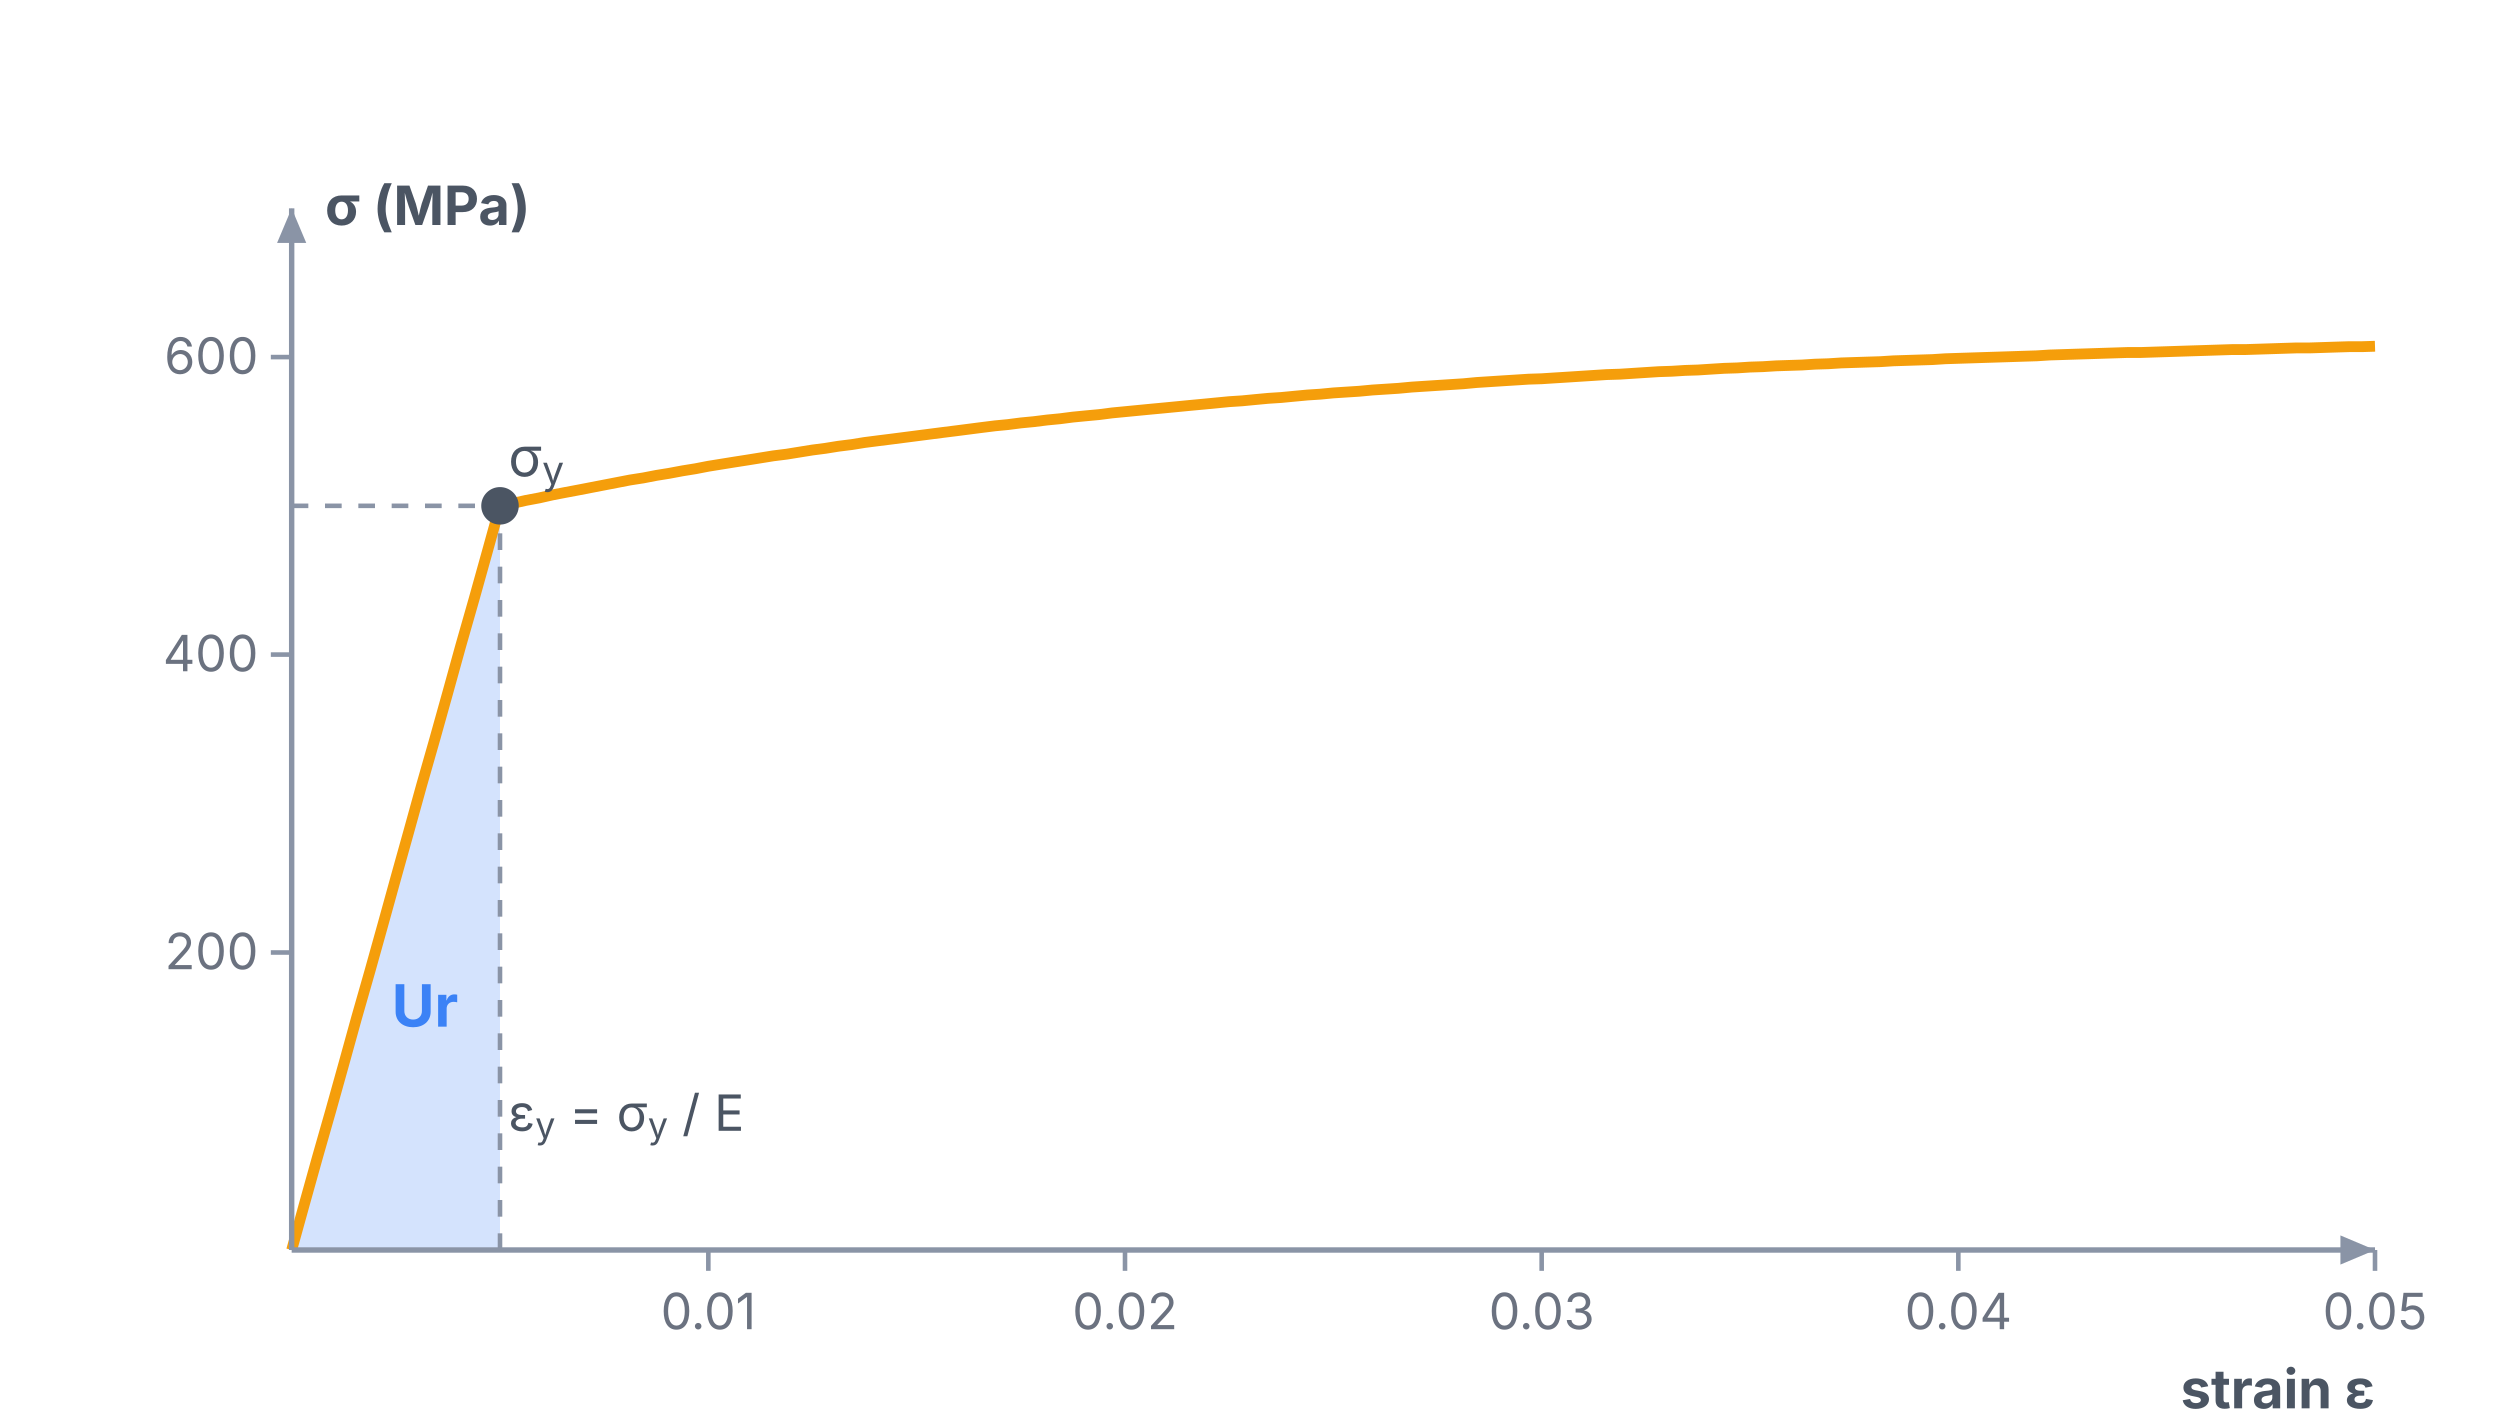
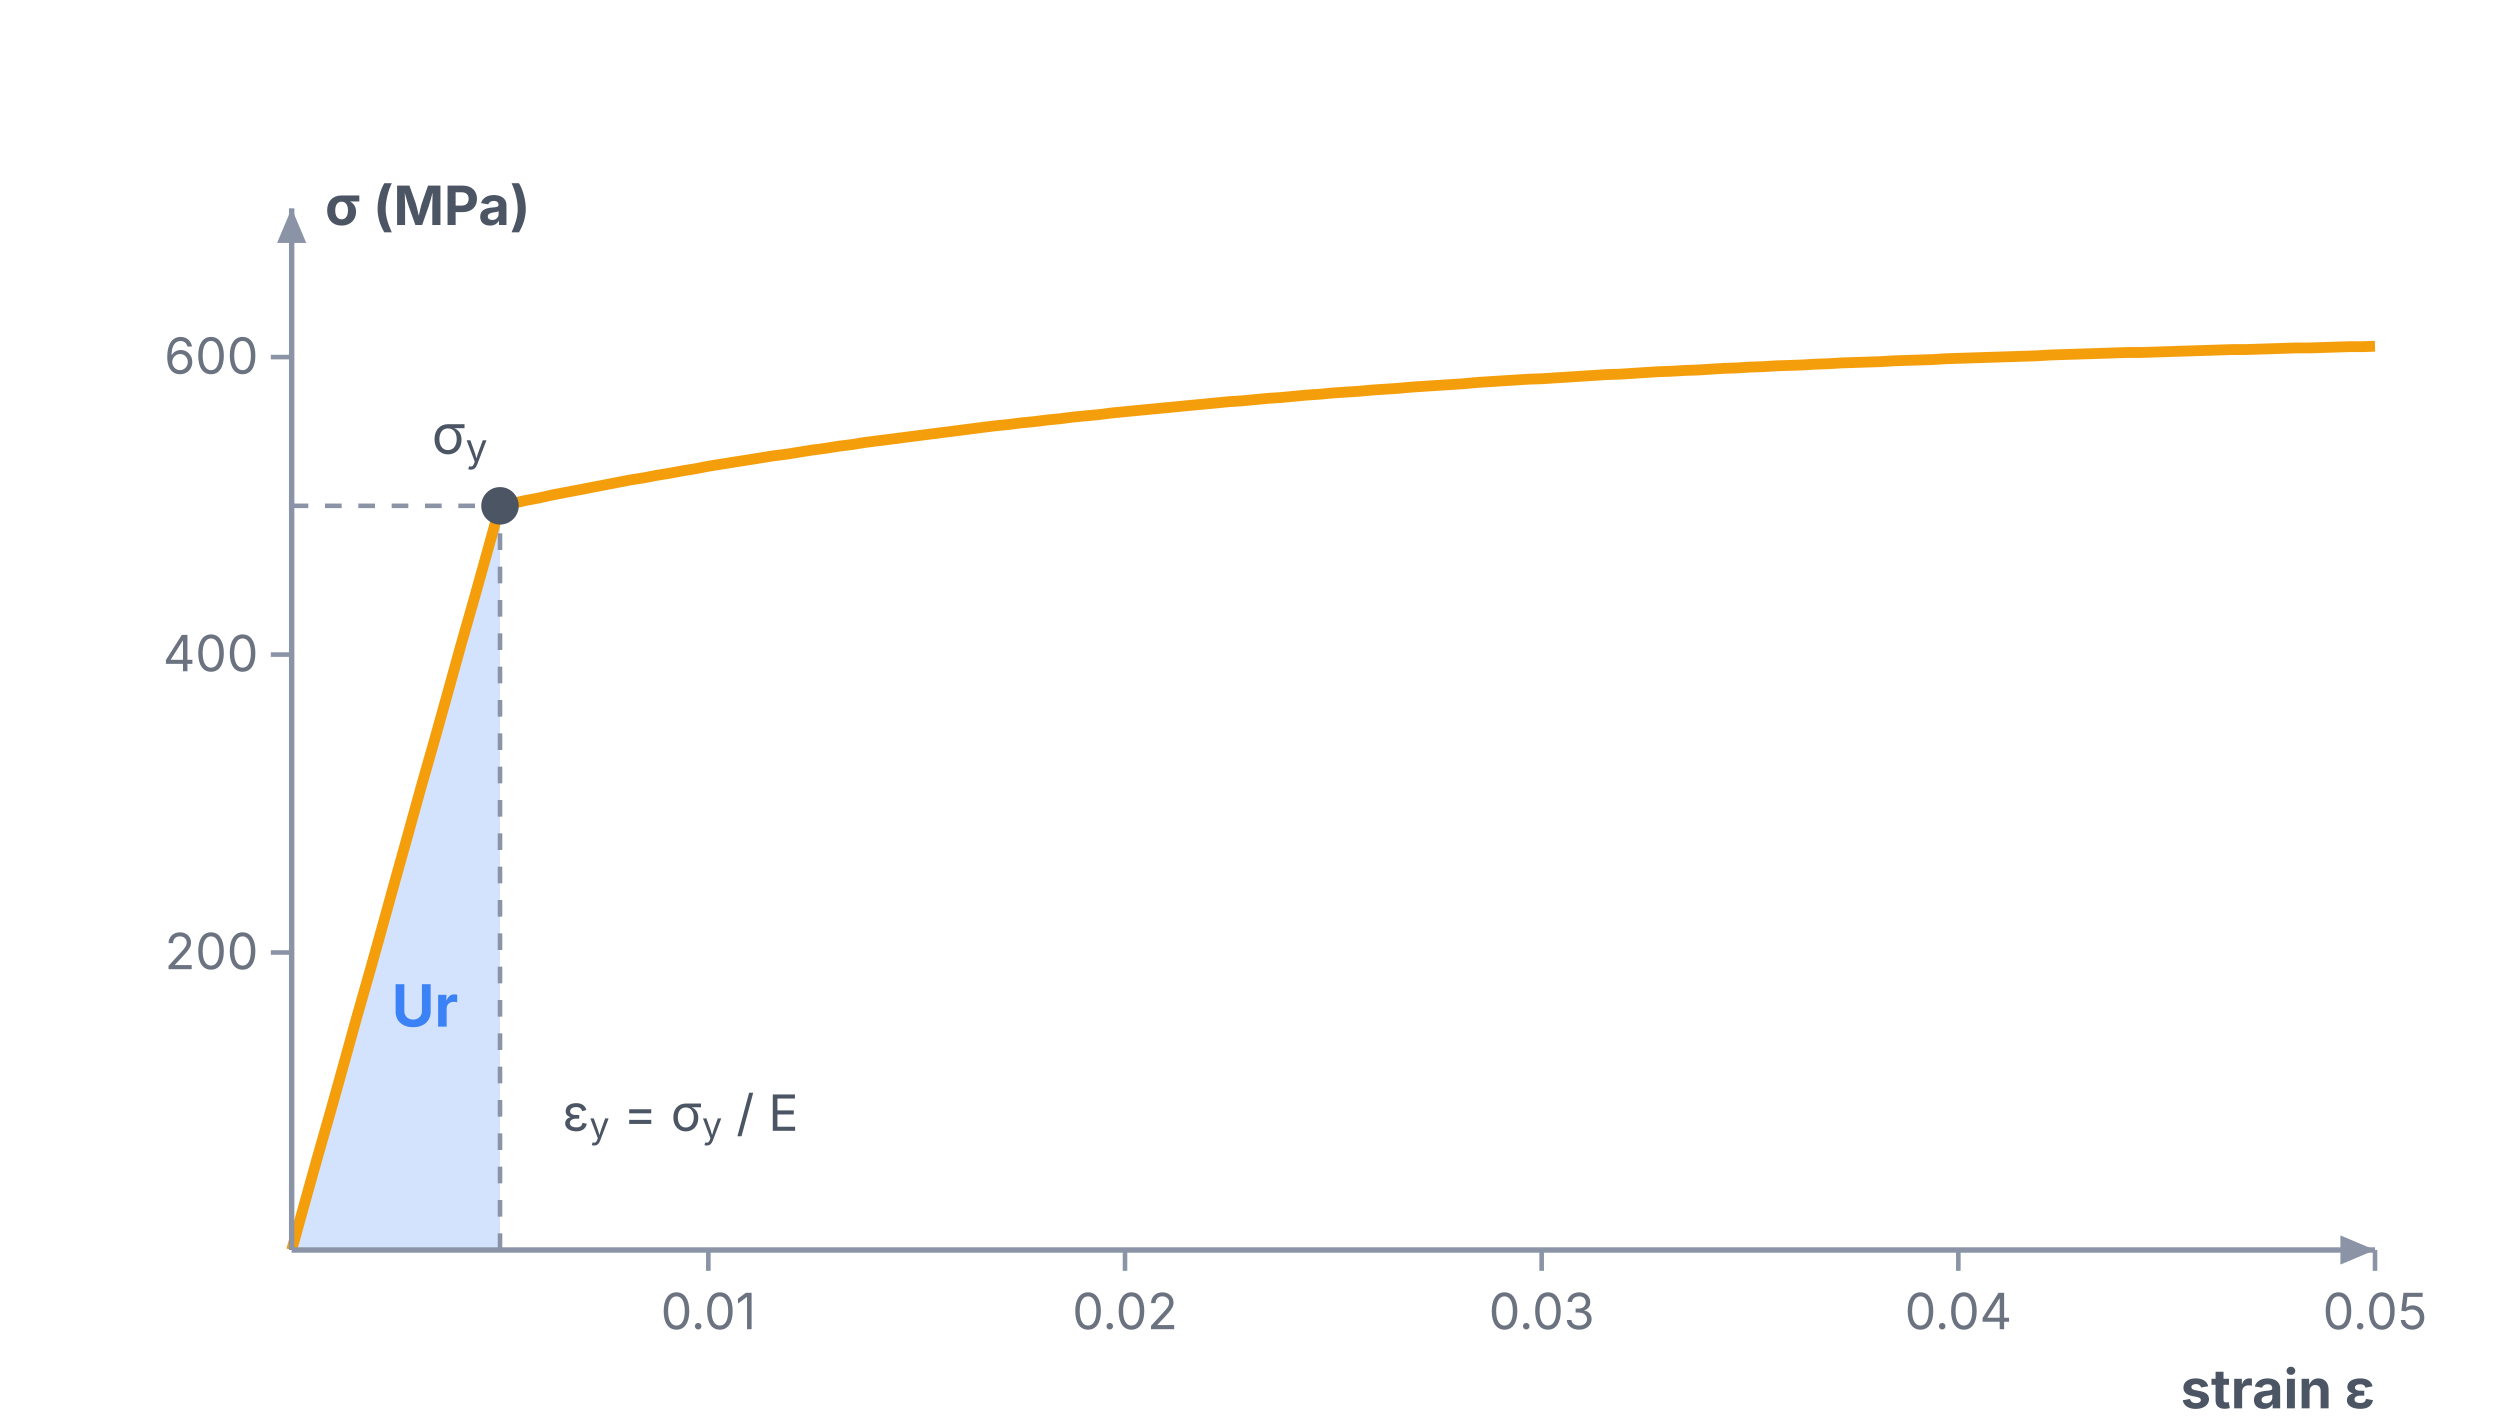
<svg xmlns="http://www.w3.org/2000/svg" viewBox="0 0 600 340" width="100%" class="fig-kit" style="max-width:600px;margin:0 auto;display:block" role="img" aria-label="Modulus of resilience as the area under the elastic line">
  <g font-family="Inter, Arial, sans-serif" font-size="13" fill="#8a94a6">
    <polygon points="70.0,300.0 120.0,300.0 120.0,121.4" fill="#3b82f6" fill-opacity="0.22" stroke="#3b82f6" stroke-width="0" stroke-linejoin="round" />
    <polyline points="70.0,300.0 73.1,288.8 76.2,277.7 79.4,266.5 82.5,255.4 85.6,244.2 88.8,233.0 91.9,221.9 95.0,210.7 98.1,199.6 101.2,188.4 104.4,177.2 107.5,166.1 110.6,154.9 113.8,143.7 116.9,132.6 120.0,121.4 123.1,120.8 126.2,120.1 129.4,119.5 132.5,118.8 135.6,118.2 138.8,117.6 141.9,117.0 145.0,116.4 148.1,115.8 151.2,115.2 154.4,114.7 157.5,114.1 160.6,113.6 163.8,113.0 166.9,112.5 170.0,111.9 173.1,111.4 176.2,110.9 179.4,110.4 182.5,109.9 185.6,109.4 188.8,109.0 191.9,108.5 195.0,108.0 198.1,107.6 201.2,107.1 204.4,106.7 207.5,106.2 210.6,105.8 213.8,105.4 216.9,105.0 220.0,104.6 223.1,104.2 226.2,103.8 229.4,103.4 232.5,103.0 235.6,102.6 238.8,102.2 241.9,101.9 245.0,101.5 248.1,101.2 251.3,100.8 254.4,100.5 257.5,100.1 260.6,99.8 263.8,99.5 266.9,99.1 270.0,98.8 273.1,98.5 276.2,98.2 279.4,97.9 282.5,97.6 285.6,97.3 288.8,97.0 291.9,96.7 295.0,96.4 298.1,96.2 301.2,95.9 304.4,95.6 307.5,95.4 310.6,95.1 313.8,94.8 316.9,94.6 320.0,94.3 323.1,94.1 326.2,93.9 329.4,93.6 332.5,93.4 335.6,93.2 338.8,92.9 341.9,92.7 345.0,92.5 348.1,92.3 351.2,92.1 354.4,91.8 357.5,91.6 360.6,91.4 363.8,91.2 366.9,91.0 370.0,90.9 373.1,90.7 376.3,90.5 379.4,90.3 382.5,90.1 385.6,89.9 388.8,89.8 391.9,89.6 395.0,89.4 398.1,89.2 401.2,89.1 404.4,88.9 407.5,88.8 410.6,88.6 413.8,88.4 416.9,88.3 420.0,88.1 423.1,88.0 426.3,87.8 429.4,87.7 432.5,87.6 435.6,87.4 438.8,87.3 441.9,87.1 445.0,87.0 448.1,86.9 451.3,86.8 454.4,86.6 457.5,86.5 460.6,86.4 463.8,86.3 466.9,86.1 470.0,86.0 473.1,85.9 476.2,85.8 479.4,85.7 482.5,85.6 485.6,85.5 488.8,85.4 491.9,85.2 495.0,85.1 498.1,85.0 501.3,84.9 504.4,84.8 507.5,84.7 510.6,84.6 513.8,84.6 516.9,84.5 520.0,84.4 523.1,84.3 526.2,84.2 529.4,84.1 532.5,84.0 535.6,83.9 538.8,83.9 541.9,83.8 545.0,83.7 548.1,83.6 551.2,83.5 554.4,83.5 557.5,83.4 560.6,83.3 563.8,83.2 566.9,83.2 570.0,83.1" fill="none" stroke="#f59e0b" stroke-width="2.6" stroke-linejoin="round" />
    <line x1="120.0" y1="300.0" x2="120.0" y2="121.4" stroke="#8a94a6" stroke-width="1.1" stroke-dasharray="4,4" />
    <line x1="70.0" y1="121.4" x2="120.0" y2="121.4" stroke="#8a94a6" stroke-width="1.1" stroke-dasharray="4,4" />
    <circle cx="120.0" cy="121.4" r="4" fill="#4b5563" stroke="#4b5563" stroke-width="1" />
    <text x="102.0" y="246.4" fill="#3b82f6" font-size="14" font-weight="700" text-anchor="middle">Ur</text>
-     <text x="122.0" y="114.3" fill="#4b5563" font-size="13" font-weight="400" text-anchor="start">σ<tspan baseline-shift="sub" font-size="72%">y</tspan>
+     <text x="117.0" y="108.9" fill="#4b5563" font-size="13" font-weight="400" text-anchor="end">σ<tspan baseline-shift="sub" font-size="72%">y</tspan>
    </text>
-     <text x="122.0" y="271.4" fill="#4b5563" font-size="12" font-weight="400" text-anchor="start">ε<tspan baseline-shift="sub" font-size="72%">y</tspan> = σ<tspan baseline-shift="sub" font-size="72%">y</tspan> / E</text>
+     <text x="135.0" y="271.4" fill="#4b5563" font-size="12" font-weight="400" text-anchor="start">ε<tspan baseline-shift="sub" font-size="72%">y</tspan> = σ<tspan baseline-shift="sub" font-size="72%">y</tspan> / E</text>
    <line x1="70.0" y1="300.0" x2="570.0" y2="300.0" stroke="#8a94a6" stroke-width="1.3" />
    <path d="M570.0,300.0 L561.7,303.5 L561.7,296.5 Z" fill="#8a94a6" />
    <line x1="70.0" y1="300.0" x2="70.0" y2="50.0" stroke="#8a94a6" stroke-width="1.3" />
    <path d="M70.0,50.0 L73.5,58.3 L66.5,58.3 Z" fill="#8a94a6" />
    <line x1="170.0" y1="300.0" x2="170.0" y2="305.0" stroke="#8a94a6" stroke-width="1.1" />
    <text x="170.0" y="319.0" fill="#6b7280" font-size="12" font-weight="400" text-anchor="middle">0.01</text>
    <line x1="270.0" y1="300.0" x2="270.0" y2="305.0" stroke="#8a94a6" stroke-width="1.1" />
    <text x="270.0" y="319.0" fill="#6b7280" font-size="12" font-weight="400" text-anchor="middle">0.02</text>
    <line x1="370.0" y1="300.0" x2="370.0" y2="305.0" stroke="#8a94a6" stroke-width="1.1" />
    <text x="370.0" y="319.0" fill="#6b7280" font-size="12" font-weight="400" text-anchor="middle">0.03</text>
    <line x1="470.0" y1="300.0" x2="470.0" y2="305.0" stroke="#8a94a6" stroke-width="1.1" />
    <text x="470.0" y="319.0" fill="#6b7280" font-size="12" font-weight="400" text-anchor="middle">0.04</text>
    <line x1="570.0" y1="300.0" x2="570.0" y2="305.0" stroke="#8a94a6" stroke-width="1.1" />
    <text x="570.0" y="319.0" fill="#6b7280" font-size="12" font-weight="400" text-anchor="middle">0.05</text>
    <line x1="65.0" y1="228.6" x2="70.0" y2="228.6" stroke="#8a94a6" stroke-width="1.1" />
    <text x="62.0" y="232.6" fill="#6b7280" font-size="12" font-weight="400" text-anchor="end">200</text>
    <line x1="65.0" y1="157.1" x2="70.0" y2="157.1" stroke="#8a94a6" stroke-width="1.1" />
    <text x="62.0" y="161.1" fill="#6b7280" font-size="12" font-weight="400" text-anchor="end">400</text>
    <line x1="65.0" y1="85.7" x2="70.0" y2="85.7" stroke="#8a94a6" stroke-width="1.1" />
    <text x="62.0" y="89.7" fill="#6b7280" font-size="12" font-weight="400" text-anchor="end">600</text>
    <text x="570.0" y="338.0" fill="#4b5563" font-size="13" font-weight="700" text-anchor="end">strain ε</text>
    <text x="78.0" y="54.0" fill="#4b5563" font-size="13" font-weight="700" text-anchor="start">σ (MPa)</text>
  </g>
</svg>
